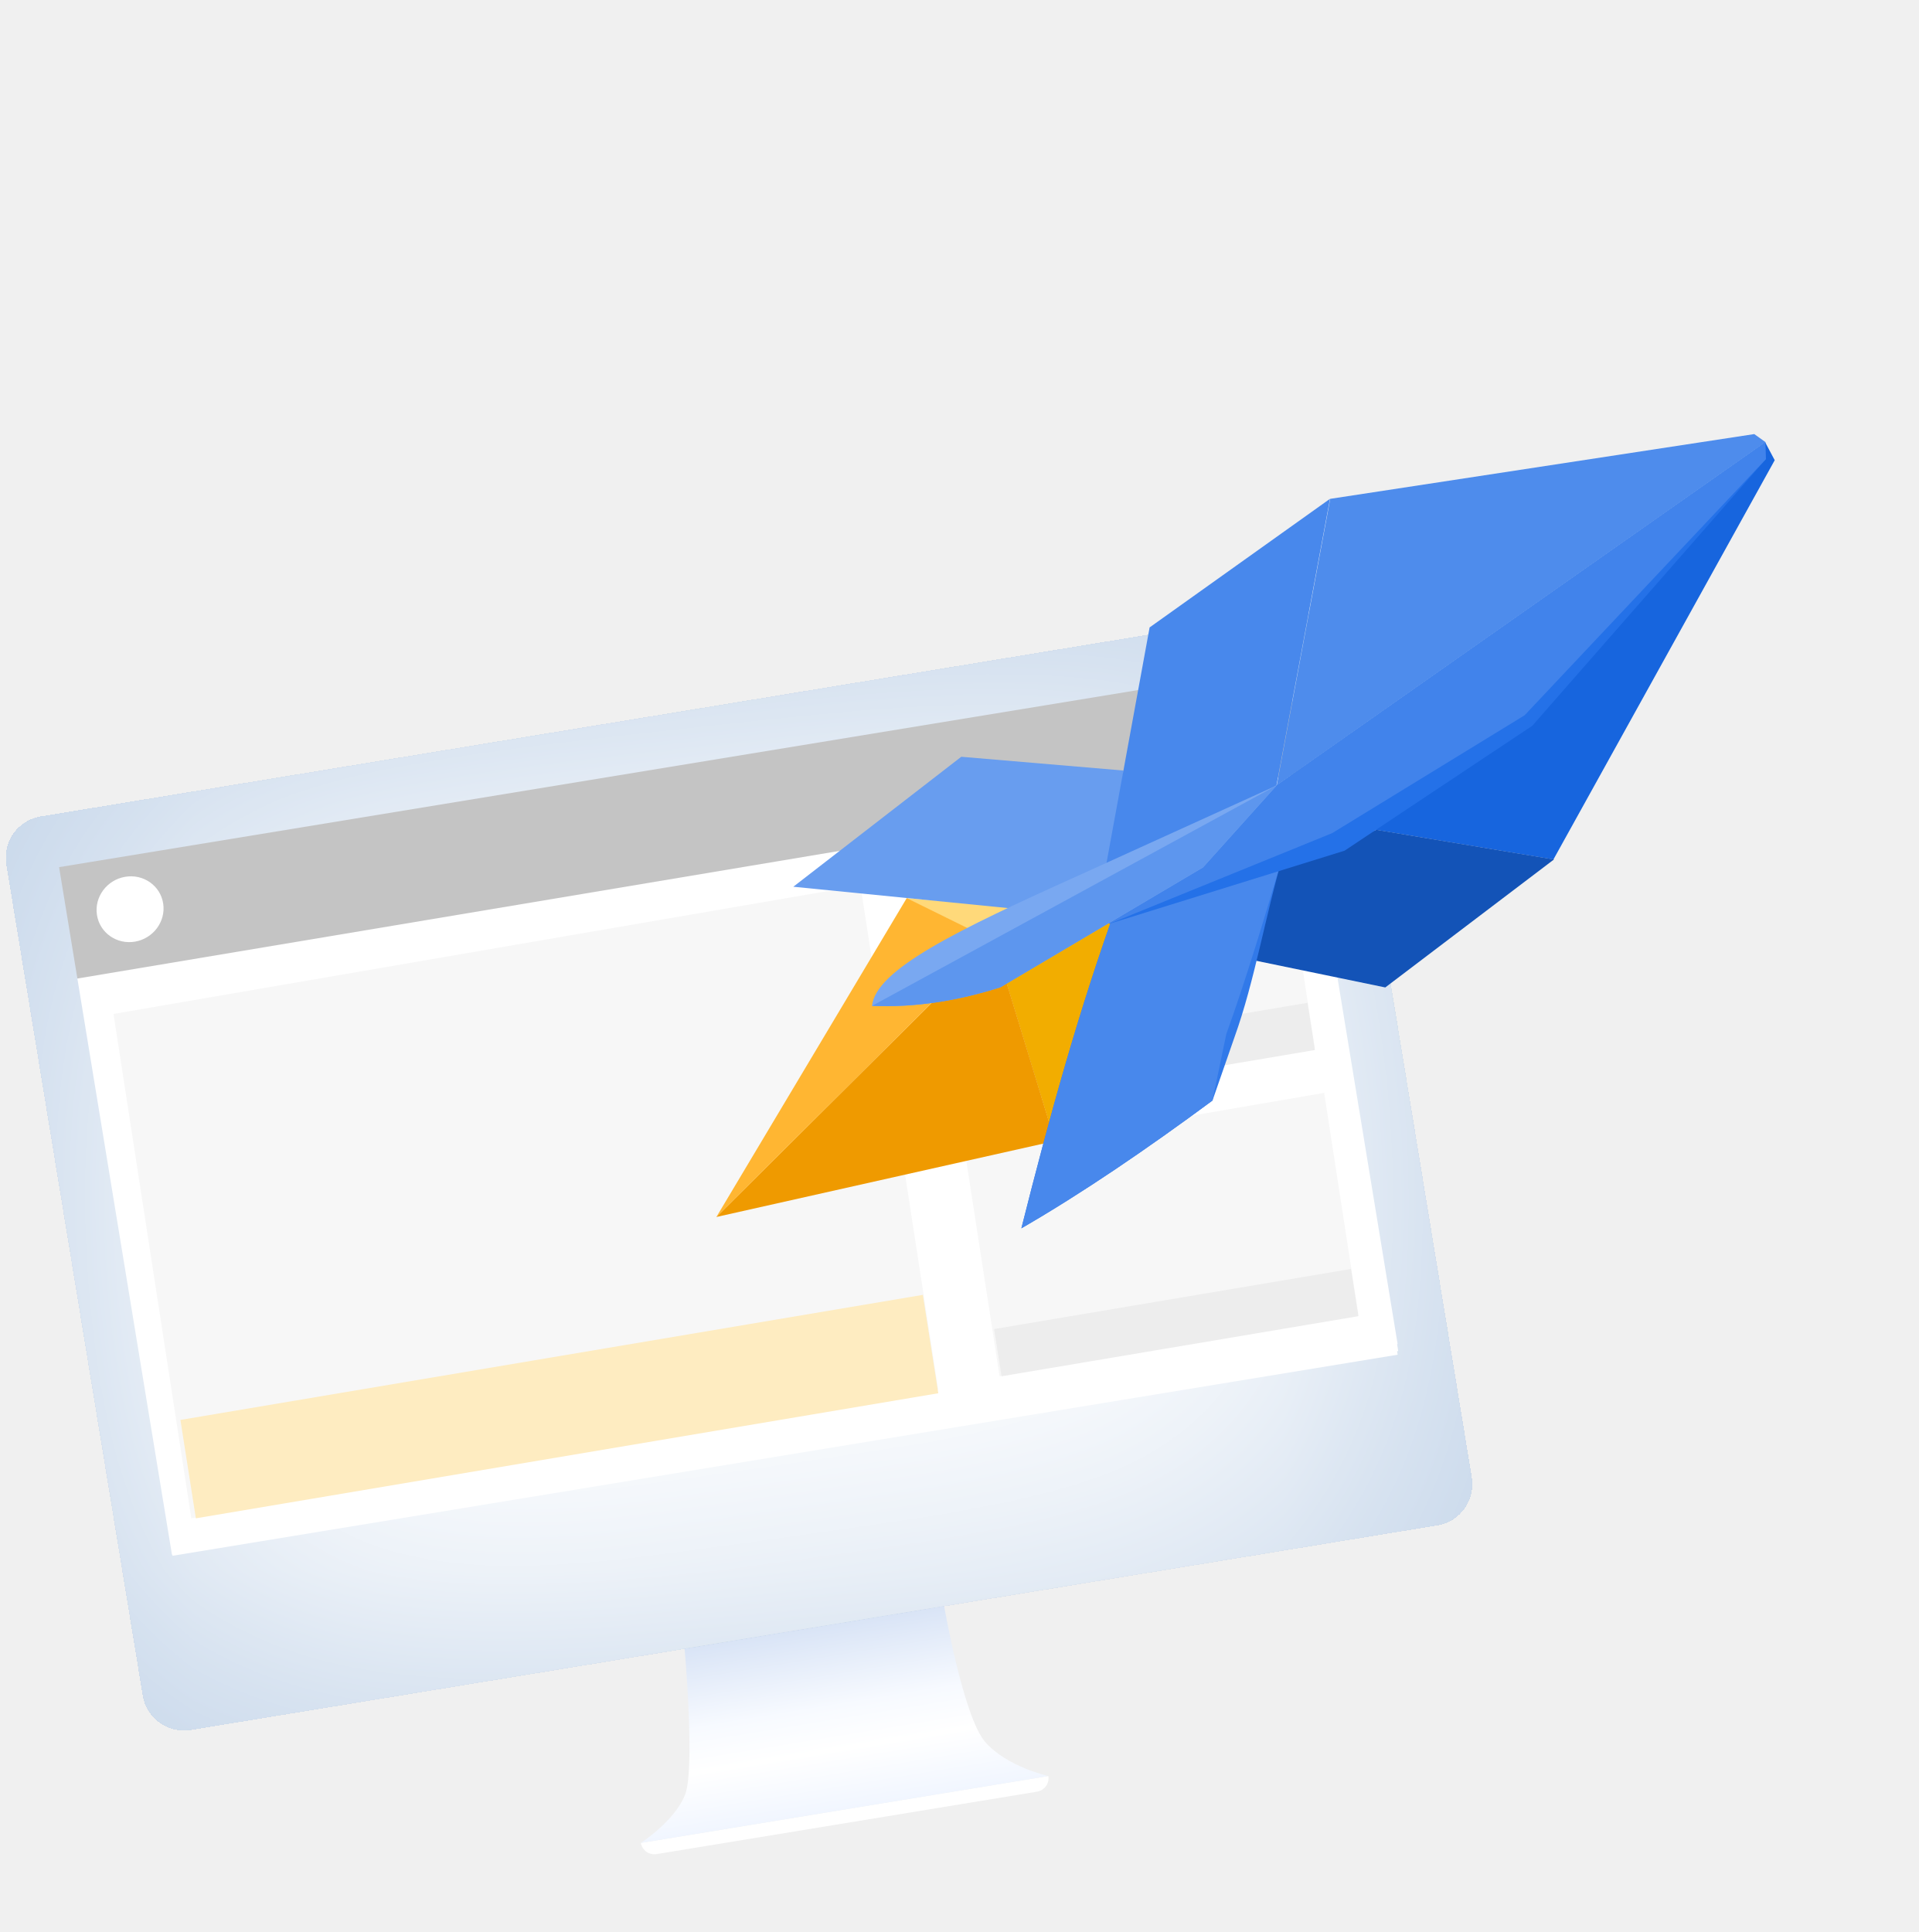
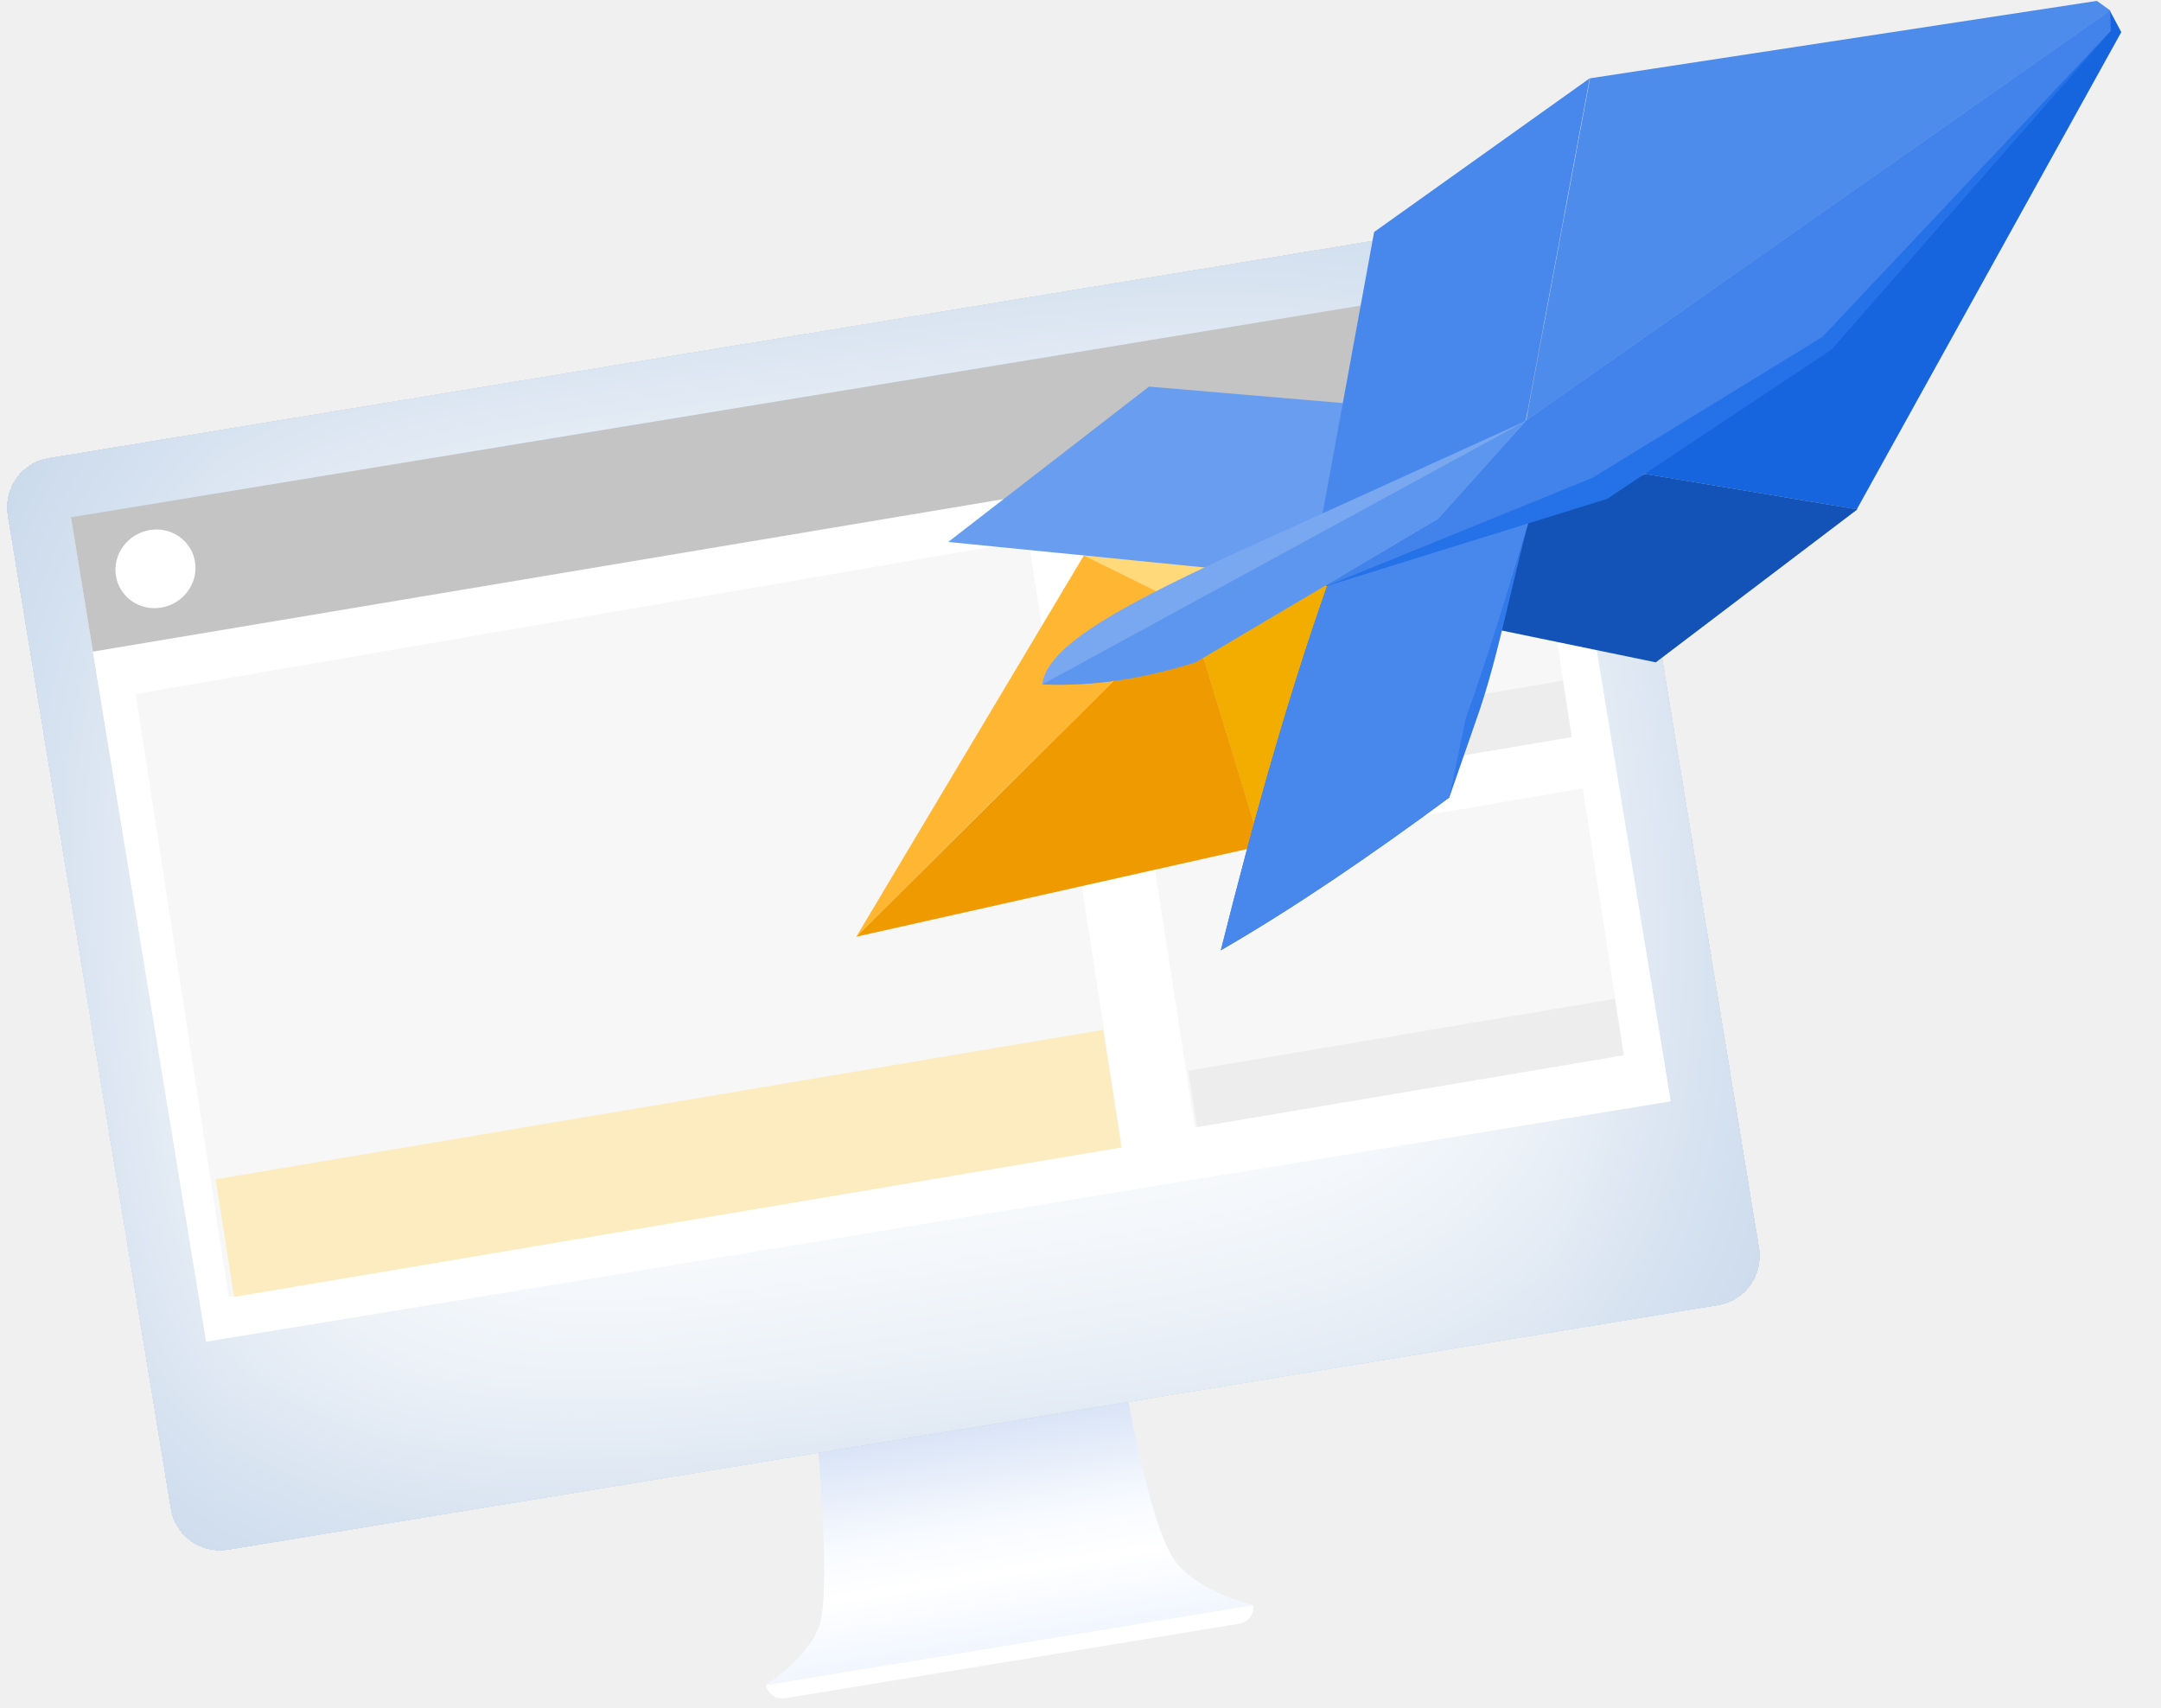
- <svg xmlns="http://www.w3.org/2000/svg" width="278" height="280" viewBox="0 0 278 280" fill="none">
-   <path d="M92.873 267.09L151.926 257.397C152.102 258.47 151.356 259.486 150.26 259.666L95.177 268.707C94.081 268.887 93.049 268.163 92.873 267.09Z" fill="white" />
-   <path d="M99.21 238.92L136.817 232.747C136.817 232.747 139.609 248.823 142.766 252.451C145.922 256.079 151.926 257.397 151.926 257.397L92.873 267.09C92.873 267.09 97.854 263.866 99.298 260.046C100.741 256.226 99.21 238.92 99.21 238.92Z" fill="url(#paint0_linear)" />
+ <svg xmlns="http://www.w3.org/2000/svg" width="262" height="207" viewBox="0 0 262 207" fill="none">
+   <path d="M92.873 204.287L151.926 194.595V194.595C152.102 195.667 151.356 196.683 150.26 196.863L95.177 205.904C94.081 206.084 93.049 205.36 92.873 204.287V204.287Z" fill="white" />
+   <path d="M99.21 176.117L136.817 169.944C136.817 169.944 139.609 186.02 142.766 189.648C145.922 193.276 151.926 194.595 151.926 194.595L92.873 204.287C92.873 204.287 97.854 201.064 99.298 197.244C100.741 193.423 99.21 176.117 99.21 176.117Z" fill="url(#paint0_linear)" />
  <g filter="url(#filter0_i)">
-     <path d="M0.975 125.291C0.437 122.01 2.66 118.914 5.941 118.375L186.552 88.731C189.833 88.192 192.929 90.415 193.468 93.697L213.231 214.104C213.769 217.385 211.546 220.481 208.265 221.02L27.654 250.664C24.373 251.203 21.277 248.979 20.738 245.698L0.975 125.291Z" fill="white" />
+     <path d="M0.975 62.489C0.437 59.207 2.66 56.111 5.941 55.572L186.552 25.928C189.833 25.389 192.929 27.613 193.468 30.894L213.231 151.301C213.769 154.582 211.546 157.679 208.265 158.217L27.654 187.862C24.373 188.4 21.277 186.177 20.738 182.896L0.975 62.489Z" fill="white" />
  </g>
-   <mask id="mask0" mask-type="alpha" maskUnits="userSpaceOnUse" x="8" y="96" width="195" height="130">
-     <path d="M8.564 125.673L186.403 96.484L202.785 196.295L24.947 225.484L8.564 125.673Z" fill="#C4C4C4" />
+   <mask id="mask0" mask-type="alpha" maskUnits="userSpaceOnUse" x="8" y="33" width="195" height="130">
+     <path d="M8.564 62.87L186.403 33.681L202.785 133.492L24.947 162.681L8.564 62.87Z" fill="#C4C4C4" />
  </mask>
  <g mask="url(#mask0)">
-     <path d="M8.084 122.412L185.632 93.27L203.805 203.994L26.258 233.136L8.084 122.412Z" fill="white" />
-     <path d="M187.307 95.602L8.121 126.397L23.437 225.567L202.623 194.772L187.307 95.602Z" fill="white" />
-     <path d="M186.358 95.603L8.119 125.452L10.712 141.899L188.95 112.049L186.358 95.603Z" fill="#C4C4C4" />
-     <path d="M189.819 112.811L127.83 123.481L140.633 206.467L202.621 195.797L189.819 112.811Z" fill="white" />
-     <path d="M19.573 136.467C22.223 136.011 24.048 133.538 23.648 130.944C23.248 128.351 20.775 126.618 18.125 127.075C15.475 127.531 13.65 130.004 14.05 132.598C14.45 135.191 16.923 136.924 19.573 136.467Z" fill="white" />
-     <path d="M185.593 119.817L133.594 128.761L138.553 160.89L190.552 151.946L185.593 119.817Z" fill="#F7F7F7" />
-     <path d="M124.696 128.321L16.449 146.949L27.727 220.046L135.974 201.418L124.696 128.321Z" fill="#F7F7F7" />
-     <path d="M133.738 187.661L26.146 205.786L28.384 220.046L135.975 201.92L133.738 187.661Z" fill="#FEECC1" />
-     <path d="M189.477 145.333L137.762 154.045L138.836 160.889L190.551 152.177L189.477 145.333Z" fill="#EDEDED" />
-     <path d="M191.896 158.388L139.896 167.332L144.855 199.461L196.855 190.517L191.896 158.388Z" fill="#F7F7F7" />
-     <path d="M195.782 183.904L144.066 192.616L145.14 199.461L196.856 190.749L195.782 183.904Z" fill="#EDEDED" />
+     <path d="M8.084 59.609L185.632 30.468L203.805 141.192L26.258 170.334L8.084 59.609Z" fill="white" />
  </g>
-   <path fill-rule="evenodd" clip-rule="evenodd" d="M131.328 130.158L143.956 136.389L163.552 132.873L131.328 130.158Z" fill="#FFD97A" />
-   <path fill-rule="evenodd" clip-rule="evenodd" d="M152.856 165.389L144.017 136.404L163.613 132.888L152.856 165.389Z" fill="#F2AD00" />
-   <path fill-rule="evenodd" clip-rule="evenodd" d="M152.87 165.364L144.031 136.379L103.812 176.374L152.87 165.364Z" fill="#EF9A00" />
-   <path fill-rule="evenodd" clip-rule="evenodd" d="M131.404 130.155L144.032 136.386L103.813 176.38L131.404 130.155Z" fill="#FFB632" />
-   <path fill-rule="evenodd" clip-rule="evenodd" d="M199.377 120.262L225.118 124.561L257.187 66.696L255.795 64.081L194.312 115.614L199.377 120.262Z" fill="#1765DE" />
-   <path fill-rule="evenodd" clip-rule="evenodd" d="M199.452 120.261L225.194 124.56L200.751 143.108L163.048 135.318L199.452 120.261Z" fill="#1353B7" />
-   <path fill-rule="evenodd" clip-rule="evenodd" d="M162.064 130.608L186.035 123.601C183.366 132.641 181.85 142.134 178.881 150.372L175.709 159.499C166.127 166.581 156.83 172.92 148.015 178.017C152.04 162.021 156.409 146.126 162.064 130.608Z" fill="#3179E9" />
-   <path fill-rule="evenodd" clip-rule="evenodd" d="M162.064 130.608L186.035 123.601C183.366 132.641 180.678 141.636 177.71 149.874L175.709 159.499C166.127 166.581 156.83 172.92 148.015 178.017C152.04 162.021 156.409 146.126 162.064 130.608Z" fill="#4888EC" />
-   <path fill-rule="evenodd" clip-rule="evenodd" d="M162.823 111.673L139.305 109.677L114.964 128.513L160.03 132.993L162.823 111.673Z" fill="#689DEF" />
-   <path fill-rule="evenodd" clip-rule="evenodd" d="M160.813 133.865L194.852 123.288L222.052 105.191L255.913 66.538L255.823 64.08L159.082 132.018L160.813 133.865Z" fill="#2471E8" />
-   <path fill-rule="evenodd" clip-rule="evenodd" d="M160.813 133.865L193.054 120.745L220.947 103.66L255.913 66.538L255.823 64.08L159.082 132.018L160.813 133.865Z" fill="#4183EB" />
-   <path fill-rule="evenodd" clip-rule="evenodd" d="M192.772 72.296L185.017 113.823L255.853 64.077L254.225 62.909L192.772 72.296Z" fill="#4E8CEC" />
-   <path fill-rule="evenodd" clip-rule="evenodd" d="M192.741 72.291L184.986 113.818L159.081 132.011L166.599 90.931L192.741 72.291Z" fill="#4888EC" />
-   <path fill-rule="evenodd" clip-rule="evenodd" d="M156.698 126.706L185.005 113.834L174.332 125.712L144.986 143.084C138.819 145.048 132.617 146.047 126.367 145.782C126.925 140.524 138.567 134.857 156.698 126.706Z" fill="#79A8F1" />
-   <path fill-rule="evenodd" clip-rule="evenodd" d="M185.005 113.834L174.332 125.712L144.986 143.084C138.819 145.048 132.617 146.047 126.367 145.782L185.005 113.834Z" fill="#5D96EE" />
+   <mask id="mask1" mask-type="alpha" maskUnits="userSpaceOnUse" x="8" y="33" width="197" height="141">
+     <path d="M8.594 62.717L186.141 33.576L204.315 144.3L26.767 173.442L8.594 62.717Z" fill="white" />
+   </mask>
+   <g mask="url(#mask1)">
+     <path d="M187.307 32.799L8.121 63.595L23.437 162.765L202.623 131.969L187.307 32.799Z" fill="white" />
+     <path d="M186.358 32.8L8.119 62.649L10.712 79.096L188.95 49.247L186.358 32.8Z" fill="#C4C4C4" />
+     <path d="M189.819 50.008L127.83 60.678L140.633 143.664L202.621 132.994L189.819 50.008Z" fill="white" />
+     <path d="M19.573 73.664C22.223 73.208 24.048 70.735 23.648 68.142C23.248 65.548 20.775 63.816 18.125 64.272C15.475 64.728 13.65 67.201 14.05 69.795C14.45 72.388 16.923 74.121 19.573 73.664Z" fill="white" />
+     <path d="M185.593 57.015L133.594 65.959L138.553 98.087L190.552 89.143L185.593 57.015Z" fill="#F7F7F7" />
+     <path d="M124.696 65.519L16.449 84.147L27.727 157.243L135.974 138.615L124.696 65.519Z" fill="#F7F7F7" />
+     <path d="M133.738 124.858L26.146 142.983L28.384 157.243L135.975 139.118L133.738 124.858Z" fill="#FEECC1" />
+     <path d="M189.477 82.53L137.762 91.242L138.836 98.087L190.551 89.375L189.477 82.53Z" fill="#EDEDED" />
+     <path d="M191.896 95.585L139.896 104.529L144.855 136.658L196.855 127.714L191.896 95.585Z" fill="#F7F7F7" />
+     <path d="M195.782 121.102L144.066 129.813L145.14 136.658L196.856 127.946L195.782 121.102Z" fill="#EDEDED" />
+   </g>
+   <path fill-rule="evenodd" clip-rule="evenodd" d="M131.328 67.356L143.956 73.586L163.552 70.07L131.328 67.356Z" fill="#FFD97A" />
+   <path fill-rule="evenodd" clip-rule="evenodd" d="M152.856 102.587L144.017 73.602L163.613 70.086L152.856 102.587Z" fill="#F2AD00" />
+   <path fill-rule="evenodd" clip-rule="evenodd" d="M152.87 102.562L144.031 73.577L103.812 113.571L152.87 102.562Z" fill="#EF9A00" />
+   <path fill-rule="evenodd" clip-rule="evenodd" d="M131.404 67.353L144.032 73.584L103.813 113.578L131.404 67.353Z" fill="#FFB632" />
+   <path fill-rule="evenodd" clip-rule="evenodd" d="M199.377 57.459L225.118 61.758L257.187 3.894L255.795 1.279L194.312 52.812L199.377 57.459Z" fill="#1765DE" />
+   <path fill-rule="evenodd" clip-rule="evenodd" d="M199.452 57.459L225.194 61.758L200.751 80.306L163.048 72.516L199.452 57.459Z" fill="#1353B7" />
+   <path fill-rule="evenodd" clip-rule="evenodd" d="M162.064 67.806L186.035 60.799C183.366 69.839 181.85 79.332 178.881 87.57L175.709 96.697C166.127 103.779 156.83 110.118 148.015 115.215C152.04 99.219 156.409 83.324 162.064 67.806Z" fill="#3179E9" />
+   <path fill-rule="evenodd" clip-rule="evenodd" d="M162.064 67.806L186.035 60.799C183.366 69.839 180.678 78.834 177.71 87.071L175.709 96.697C166.127 103.779 156.83 110.118 148.015 115.215C152.04 99.219 156.409 83.324 162.064 67.806Z" fill="#4888EC" />
+   <path fill-rule="evenodd" clip-rule="evenodd" d="M162.823 48.871L139.305 46.874L114.964 65.71L160.03 70.191L162.823 48.871Z" fill="#689DEF" />
+   <path fill-rule="evenodd" clip-rule="evenodd" d="M160.813 71.063L194.852 60.486L222.052 42.389L255.913 3.736L255.823 1.278L159.082 69.216L160.813 71.063Z" fill="#2471E8" />
+   <path fill-rule="evenodd" clip-rule="evenodd" d="M160.813 71.063L193.054 57.943L220.947 40.858L255.913 3.736L255.823 1.278L159.082 69.216L160.813 71.063Z" fill="#4183EB" />
+   <path fill-rule="evenodd" clip-rule="evenodd" d="M192.772 9.494L185.017 51.021L255.853 1.275L254.225 0.107L192.772 9.494Z" fill="#4E8CEC" />
+   <path fill-rule="evenodd" clip-rule="evenodd" d="M192.741 9.489L184.986 51.016L159.081 69.208L166.599 28.129L192.741 9.489Z" fill="#4888EC" />
+   <path fill-rule="evenodd" clip-rule="evenodd" d="M156.698 63.904L185.005 51.032L174.332 62.91L144.986 80.282C138.819 82.246 132.617 83.245 126.367 82.98C126.925 77.722 138.567 72.055 156.698 63.904Z" fill="#79A8F1" />
+   <path fill-rule="evenodd" clip-rule="evenodd" d="M185.005 51.032L174.332 62.91L144.986 80.282C138.819 82.246 132.617 83.245 126.367 82.98L185.005 51.032Z" fill="#5D96EE" />
  <defs>
-     <filter id="filter0_i" x="0" y="87.755" width="214.206" height="167.884" filterUnits="userSpaceOnUse" color-interpolation-filters="sRGB">
+     <filter id="filter0_i" x="0" y="24.953" width="214.206" height="167.884" filterUnits="userSpaceOnUse" color-interpolation-filters="sRGB">
      <feFlood flood-opacity="0" result="BackgroundImageFix" />
      <feBlend mode="normal" in="SourceGraphic" in2="BackgroundImageFix" result="shape" />
      <feColorMatrix in="SourceAlpha" type="matrix" values="0 0 0 0 0 0 0 0 0 0 0 0 0 0 0 0 0 0 127 0" result="hardAlpha" />
      <feOffset dy="4" />
      <feGaussianBlur stdDeviation="85" />
      <feComposite in2="hardAlpha" operator="arithmetic" k2="-1" k3="1" />
      <feColorMatrix type="matrix" values="0 0 0 0 0.757 0 0 0 0 0.827 0 0 0 0 0.91 0 0 0 1 0" />
      <feBlend mode="normal" in2="shape" result="effect1_innerShadow" />
    </filter>
-     <linearGradient id="paint0_linear" x1="122.4" y1="262.244" x2="118.064" y2="235.825" gradientUnits="userSpaceOnUse">
+     <linearGradient id="paint0_linear" x1="122.4" y1="199.441" x2="118.064" y2="173.022" gradientUnits="userSpaceOnUse">
      <stop stop-color="#F1F6FF" />
      <stop offset="0.326" stop-color="white" />
      <stop offset="0.562" stop-color="#F7FAFF" />
      <stop offset="1" stop-color="#D9E4F6" />
    </linearGradient>
  </defs>
</svg>
